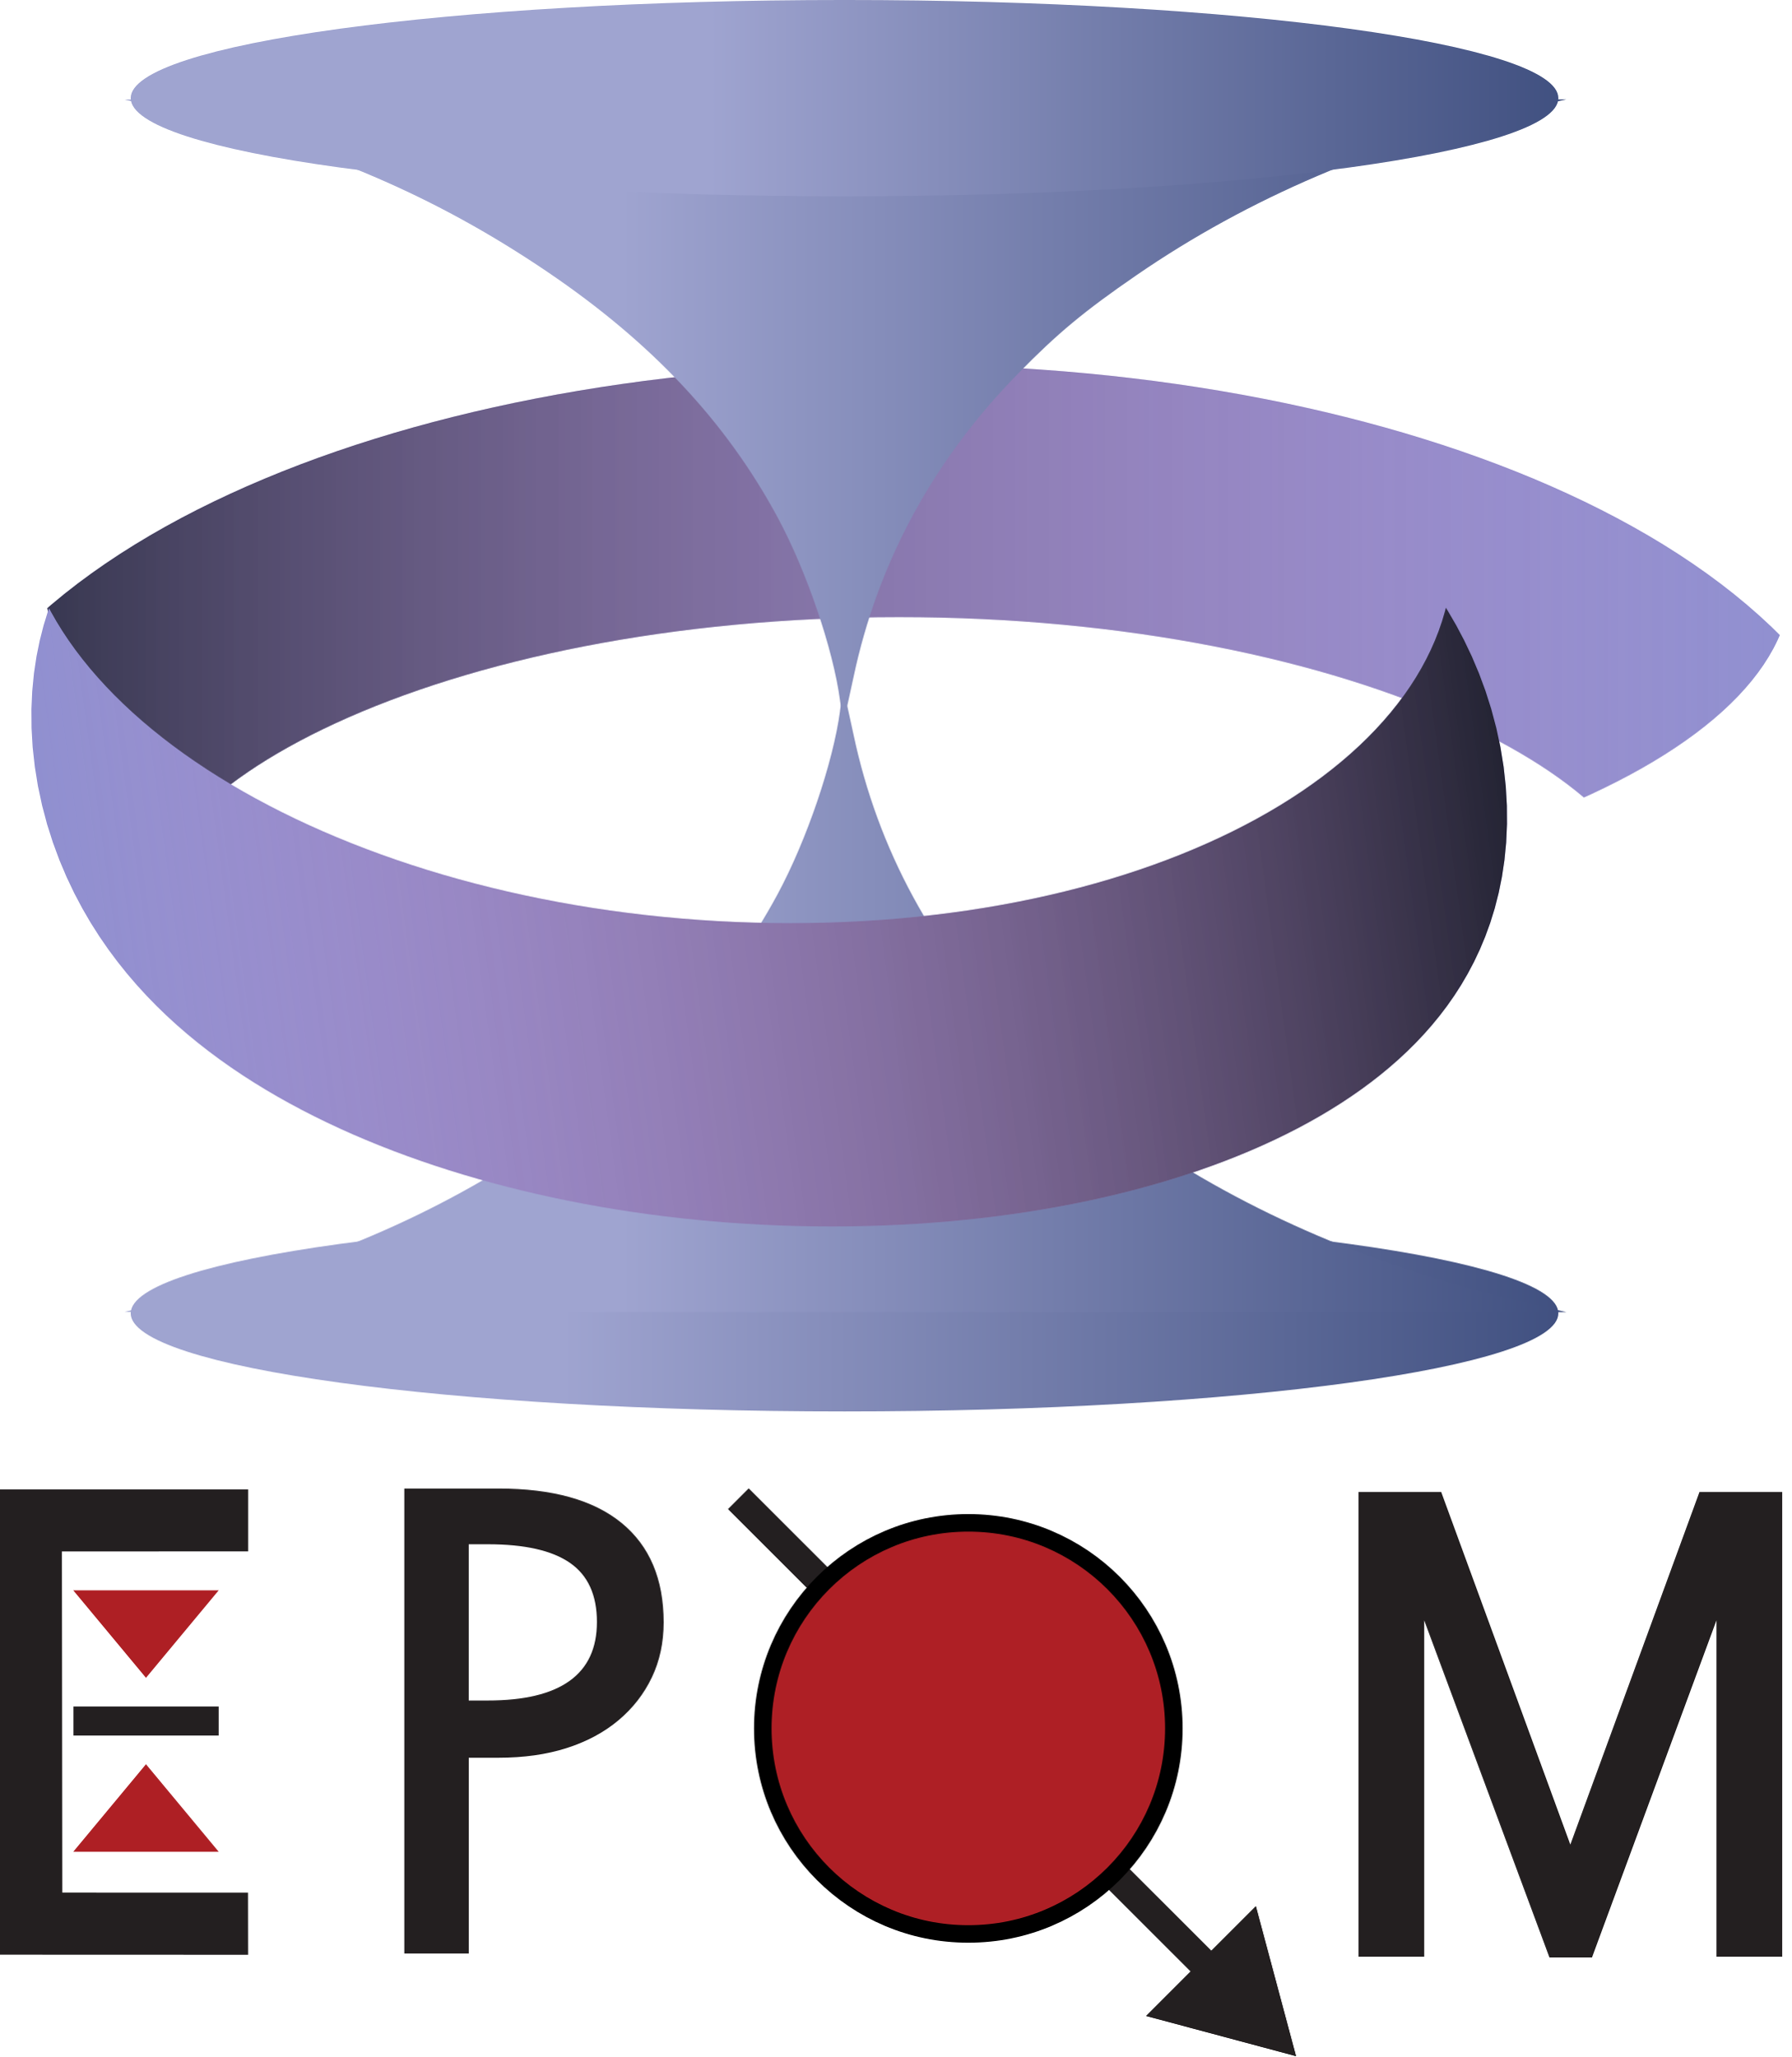
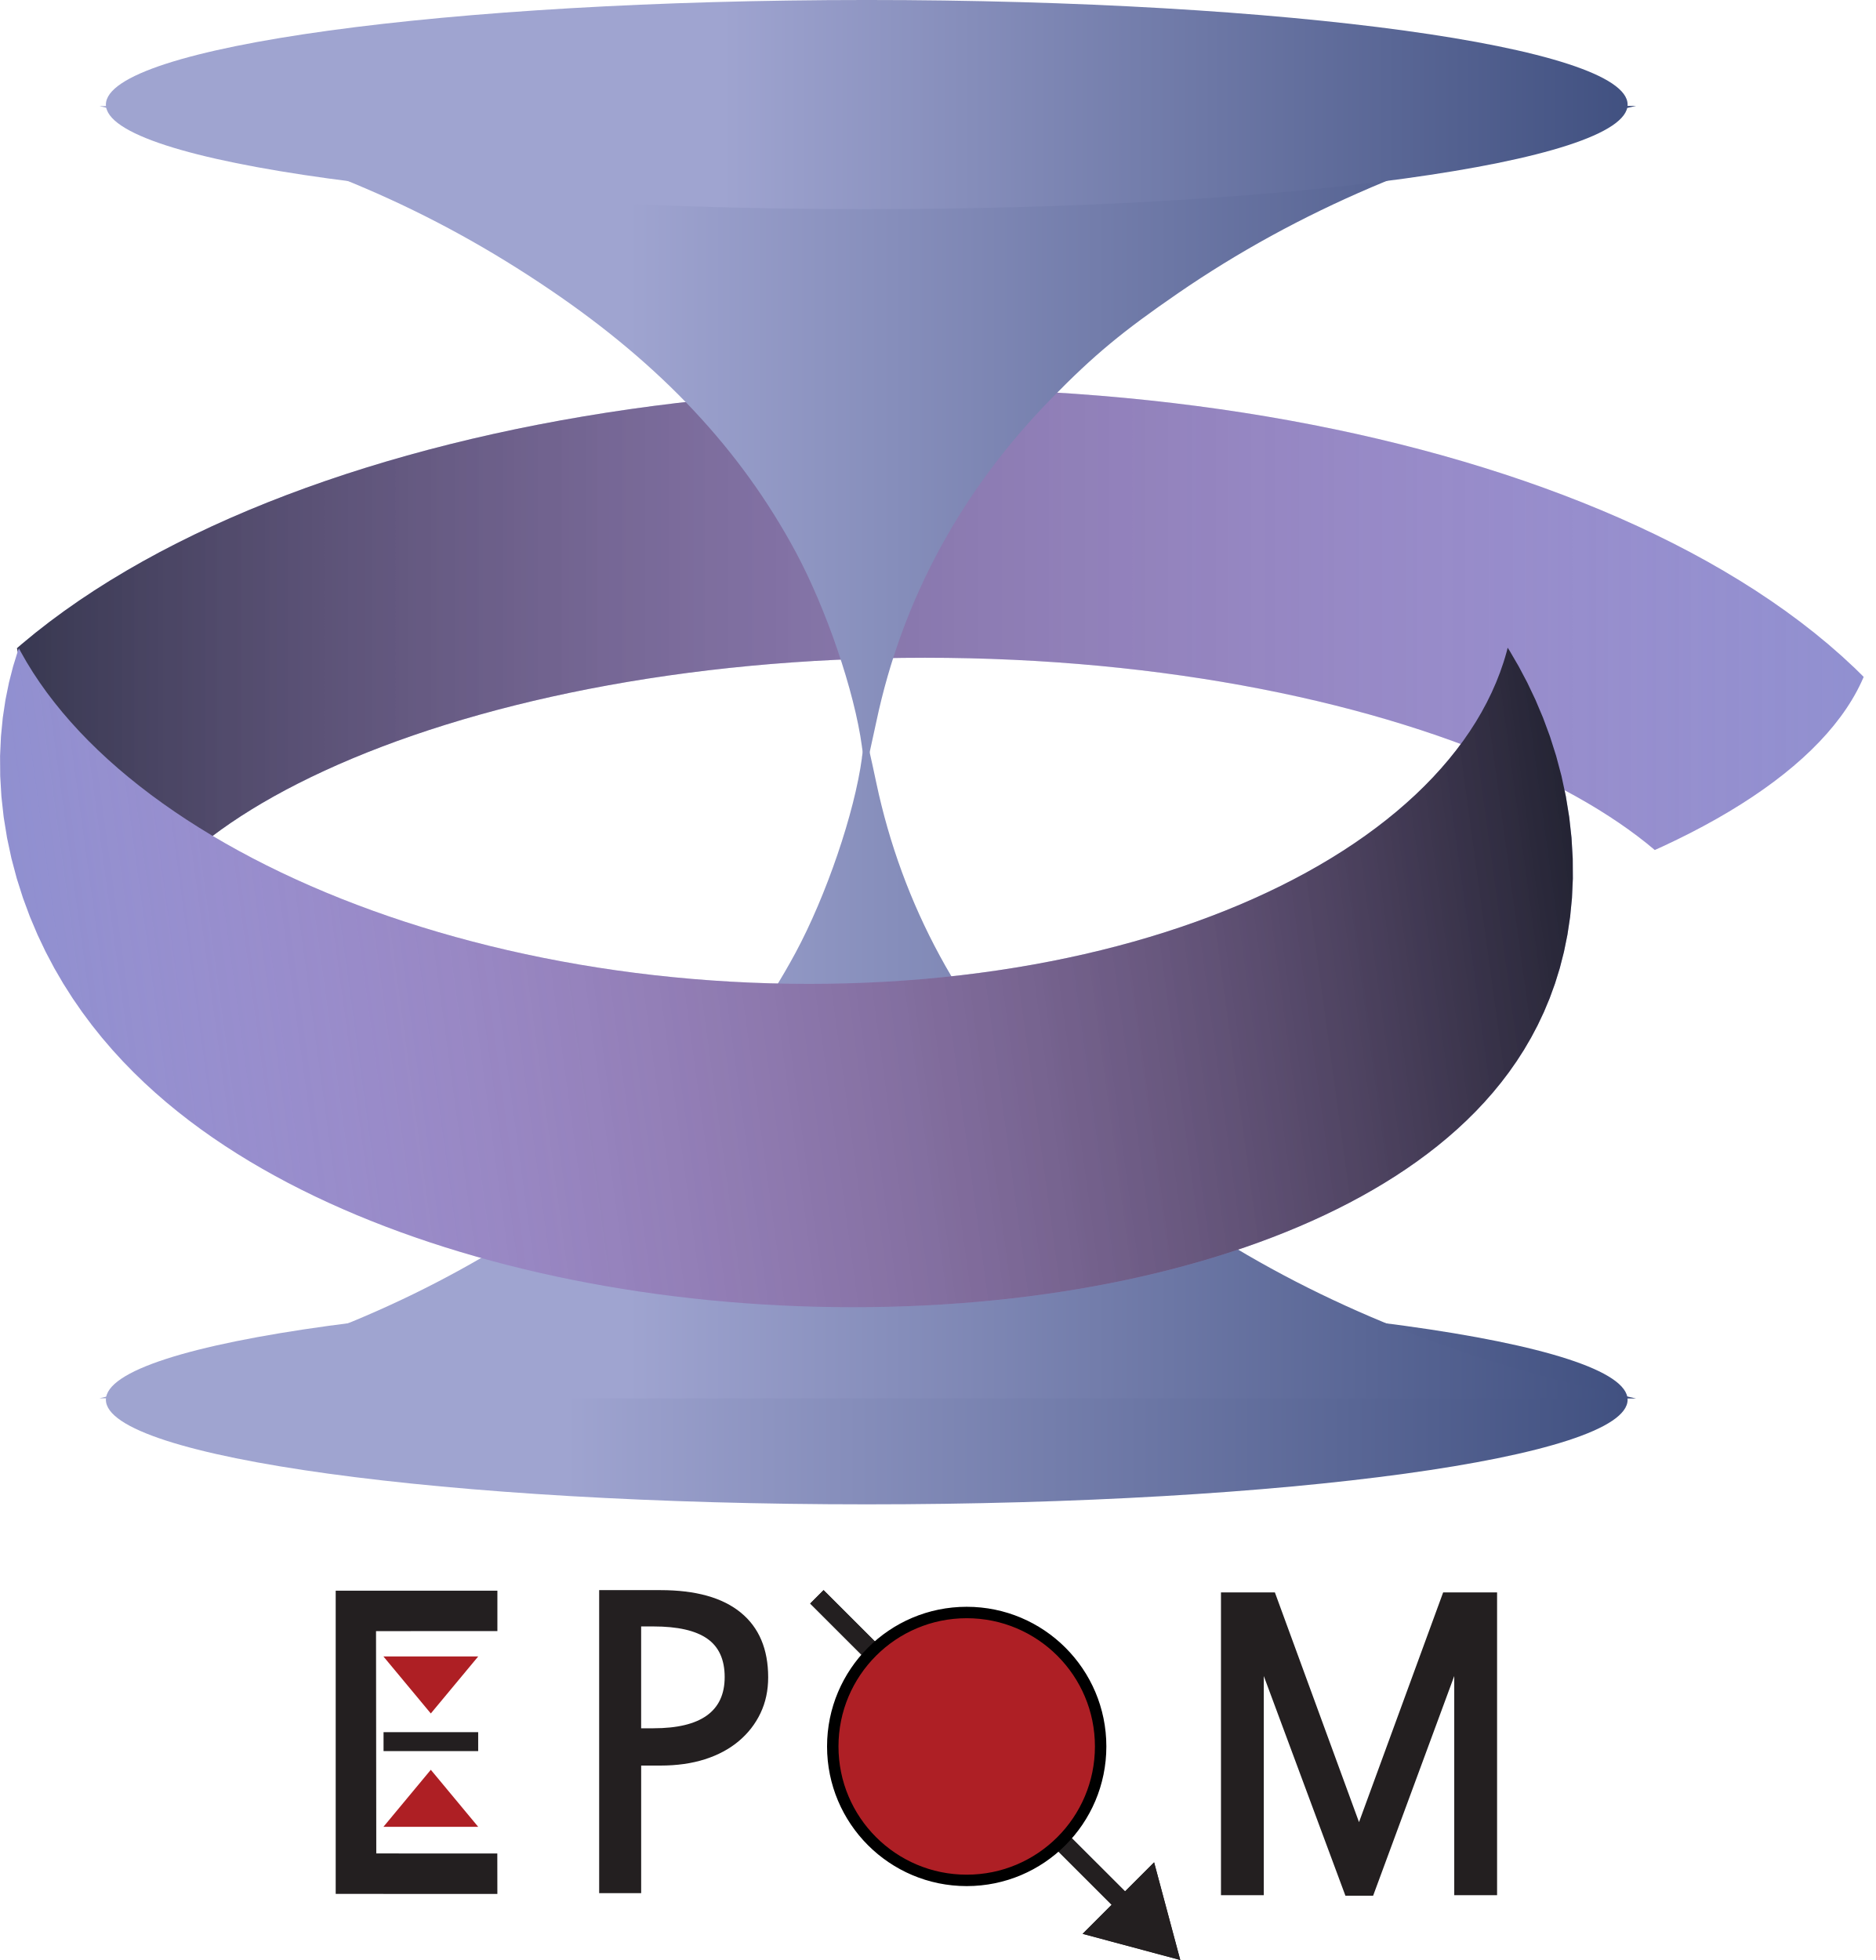
- <svg xmlns="http://www.w3.org/2000/svg" xmlns:xlink="http://www.w3.org/1999/xlink" width="35.472mm" height="40.714mm" viewBox="0 0 35.472 40.714" version="1.1" id="svg78346" xml:space="preserve">
+ <svg xmlns="http://www.w3.org/2000/svg" xmlns:xlink="http://www.w3.org/1999/xlink" width="34.851mm" height="36.413mm" viewBox="0 0 34.851 36.413" version="1.1" id="svg78346" xml:space="preserve">
  <defs id="defs78343">
    <linearGradient id="linearGradient5">
      <stop style="stop-color:#9fa4d0;stop-opacity:1;" offset="0.344" id="stop4" />
      <stop style="stop-color:#405080;stop-opacity:1;" offset="1" id="stop5" />
    </linearGradient>
    <linearGradient id="linearGradient2">
      <stop style="stop-color:#9fa4d0;stop-opacity:1;" offset="0.406" id="stop1" />
      <stop style="stop-color:#405080;stop-opacity:1;" offset="1" id="stop2" />
    </linearGradient>
    <linearGradient id="linearGradient120">
      <stop style="stop-color:#ff90d0;stop-opacity:0;" offset="0" id="stop121" />
      <stop style="stop-color:#000000;stop-opacity:0.752;" offset="1" id="stop120" />
    </linearGradient>
    <linearGradient id="linearGradient115">
      <stop style="stop-color:#000000;stop-opacity:0.614;" offset="0" id="stop115" />
      <stop style="stop-color:#ff90d0;stop-opacity:0;" offset="1" id="stop116" />
    </linearGradient>
    <linearGradient id="linearGradient10">
      <stop style="stop-color:#9fa4d0;stop-opacity:1;" offset="0.344" id="stop10" />
      <stop style="stop-color:#405080;stop-opacity:1;" offset="1" id="stop11" />
    </linearGradient>
    <linearGradient id="linearGradient8">
      <stop style="stop-color:#9fa4d0;stop-opacity:1;" offset="0.304" id="stop8" />
      <stop style="stop-color:#405080;stop-opacity:1;" offset="1" id="stop9" />
    </linearGradient>
    <clipPath clipPathUnits="userSpaceOnUse" id="clipPath78421">
      <rect style="opacity:1;fill:none;fill-opacity:1;stroke:#000000;stroke-width:0.908;stroke-dasharray:none;stroke-dashoffset:0;stroke-opacity:1" id="rect78423" width="63.282" height="32.67" x="83.328" y="90.042" />
    </clipPath>
    <clipPath clipPathUnits="userSpaceOnUse" id="clipPath2827">
      <rect style="opacity:1;fill:none;fill-opacity:1;stroke:#505050;stroke-width:0.967;stroke-dasharray:none;stroke-opacity:1" id="rect2829" width="38.765" height="34.169" x="96.461" y="88.725" />
    </clipPath>
    <linearGradient xlink:href="#linearGradient2" id="linearGradient9" x1="132.883" y1="78.349" x2="153.547" y2="78.349" gradientUnits="userSpaceOnUse" gradientTransform="matrix(1.383252,0,0,1.001106,71.28313,-11.53542)" />
    <linearGradient xlink:href="#linearGradient5" id="linearGradient11" x1="140.053" y1="-15.917" x2="213.468" y2="-15.917" gradientUnits="userSpaceOnUse" gradientTransform="matrix(0.3889124,0,0,0.2644303,200.6613,77.27055)" />
    <linearGradient xlink:href="#linearGradient10" id="linearGradient16" gradientUnits="userSpaceOnUse" x1="140.053" y1="-15.917" x2="213.468" y2="-15.917" gradientTransform="matrix(0.3889124,0,0,-0.2644303,200.6613,80.59183)" />
    <linearGradient xlink:href="#linearGradient8" id="linearGradient17" gradientUnits="userSpaceOnUse" gradientTransform="matrix(1.383252,0,0,1.001106,71.28314,-169.3978)" x1="132.883" y1="78.349" x2="153.547" y2="78.349" />
    <clipPath clipPathUnits="userSpaceOnUse" id="clipPath50">
      <rect style="fill:none;stroke:#54487d;stroke-width:0.108;stroke-dasharray:none;stroke-opacity:1" id="rect50" width="43.915" height="17.744" x="150.093" y="142.863" />
    </clipPath>
    <clipPath clipPathUnits="userSpaceOnUse" id="clipPath51">
      <rect style="fill:none;stroke:#54487d;stroke-width:0.108;stroke-dasharray:none;stroke-opacity:1" id="rect51" width="43.915" height="17.744" x="150.344" y="108.007" />
    </clipPath>
    <clipPath clipPathUnits="userSpaceOnUse" id="clipPath52">
      <rect style="fill:none;stroke:#54487d;stroke-width:0.2;stroke-dasharray:none;stroke-opacity:1" id="rect53" width="45.271" height="13.987" x="146.579" y="142.08" />
    </clipPath>
    <clipPath clipPathUnits="userSpaceOnUse" id="clipPath55">
      <rect style="fill:none;stroke:#54487d;stroke-width:0.1;stroke-dasharray:none;stroke-opacity:1" id="rect55" width="34.674" height="16.359" x="156.968" y="109.477" />
    </clipPath>
    <clipPath clipPathUnits="userSpaceOnUse" id="clipPath52-7">
      <rect style="fill:none;stroke:#54487d;stroke-width:0.2;stroke-dasharray:none;stroke-opacity:1" id="rect53-5" width="45.271" height="13.987" x="146.579" y="142.08" />
    </clipPath>
    <clipPath clipPathUnits="userSpaceOnUse" id="clipPath50-2">
      <rect style="fill:none;stroke:#54487d;stroke-width:0.108;stroke-dasharray:none;stroke-opacity:1" id="rect50-2" width="43.915" height="17.744" x="150.093" y="142.863" />
    </clipPath>
    <clipPath clipPathUnits="userSpaceOnUse" id="clipPath52-9">
      <rect style="fill:none;stroke:#54487d;stroke-width:0.2;stroke-dasharray:none;stroke-opacity:1" id="rect53-7" width="45.271" height="13.987" x="146.579" y="142.08" />
    </clipPath>
    <clipPath clipPathUnits="userSpaceOnUse" id="clipPath62">
      <rect style="fill:none;stroke:#54487d;stroke-width:0.2;stroke-dasharray:none;stroke-opacity:1" id="rect63" width="44.294" height="17.501" x="153.532" y="112.694" />
    </clipPath>
    <clipPath clipPathUnits="userSpaceOnUse" id="clipPath63">
      <rect style="fill:none;stroke:#54487d;stroke-width:0.2;stroke-dasharray:none;stroke-opacity:1" id="rect64" width="44.294" height="17.501" x="153.532" y="112.694" />
    </clipPath>
    <clipPath clipPathUnits="userSpaceOnUse" id="clipPath65">
      <rect style="fill:none;stroke:#54487d;stroke-width:0.102;stroke-dasharray:none;stroke-opacity:1" id="rect66" width="37.46" height="13.742" x="154.324" y="133.877" transform="matrix(0.9996307,0.02717521,0.1599049,0.9871324,0,0)" />
    </clipPath>
    <clipPath clipPathUnits="userSpaceOnUse" id="clipPath70">
      <rect style="fill:none;stroke:#000000;stroke-width:0.105;stroke-dasharray:none;stroke-opacity:1" id="rect70" width="34.71" height="13.38" x="158.832" y="87.69" transform="matrix(0.9945025,0.1047129,-0.129014,0.9916428,0,0)" />
    </clipPath>
    <clipPath clipPathUnits="userSpaceOnUse" id="clipPath71">
      <rect style="fill:none;stroke:#000000;stroke-width:0.078;stroke-dasharray:none;stroke-opacity:1" id="rect72" width="26.192" height="3.522" x="148.907" y="117.716" />
    </clipPath>
    <clipPath clipPathUnits="userSpaceOnUse" id="clipPath73">
      <rect style="fill:none;stroke:#000000;stroke-width:0.1;stroke-dasharray:none;stroke-opacity:1" id="rect74" width="32.09" height="8.711" x="152.735" y="104.476" transform="matrix(0.99847,-0.05529568,0.04117263,0.999152,0,0)" />
    </clipPath>
    <clipPath clipPathUnits="userSpaceOnUse" id="clipPath75">
      <rect style="fill:none;stroke:#000000;stroke-width:0.102;stroke-dasharray:none;stroke-opacity:1" id="rect76" width="36.1" height="8.156" x="131.779" y="136.052" transform="matrix(0.9869562,-0.1609892,0.1727181,0.9849713,0,0)" />
    </clipPath>
    <clipPath clipPathUnits="userSpaceOnUse" id="clipPath84">
      <rect style="fill:none;fill-opacity:1;stroke:#000000;stroke-width:0.1;stroke-dasharray:none;stroke-opacity:1" id="rect85" width="83.987" height="28.219" x="204.911" y="94.817" />
    </clipPath>
    <clipPath clipPathUnits="userSpaceOnUse" id="clipPath85">
      <rect style="fill:none;fill-opacity:1;stroke:#000000;stroke-width:0.1;stroke-dasharray:none;stroke-opacity:1" id="rect86" width="83.987" height="28.219" x="204.911" y="94.817" />
    </clipPath>
    <clipPath clipPathUnits="userSpaceOnUse" id="clipPath85-4">
      <rect style="fill:none;fill-opacity:1;stroke:#000000;stroke-width:0.1;stroke-dasharray:none;stroke-opacity:1" id="rect86-7" width="83.987" height="28.219" x="204.911" y="94.817" />
    </clipPath>
    <clipPath clipPathUnits="userSpaceOnUse" id="clipPath84-8">
      <rect style="fill:none;fill-opacity:1;stroke:#000000;stroke-width:0.1;stroke-dasharray:none;stroke-opacity:1" id="rect85-4" width="83.987" height="28.219" x="204.911" y="94.817" />
    </clipPath>
    <clipPath clipPathUnits="userSpaceOnUse" id="clipPath93">
      <rect style="opacity:0.609;fill:none;fill-opacity:1;stroke:#000000;stroke-width:0.115;stroke-dasharray:none;stroke-dashoffset:0;stroke-opacity:1" id="rect94" width="36.932" height="8.844" x="220.247" y="63.976" />
    </clipPath>
    <clipPath clipPathUnits="userSpaceOnUse" id="clipPath99">
      <rect style="opacity:0.557;fill:none;fill-opacity:1;stroke:#000000;stroke-width:0.094;stroke-dasharray:none;stroke-dashoffset:0;stroke-opacity:1" id="rect99" width="25.449" height="8.268" x="205.41" y="100.857" />
    </clipPath>
    <clipPath clipPathUnits="userSpaceOnUse" id="clipPath99-2">
      <rect style="opacity:0.557;fill:none;fill-opacity:1;stroke:#000000;stroke-width:0.094;stroke-dasharray:none;stroke-dashoffset:0;stroke-opacity:1" id="rect99-0" width="25.449" height="8.268" x="205.41" y="100.857" />
    </clipPath>
    <clipPath clipPathUnits="userSpaceOnUse" id="clipPath102">
      <rect style="opacity:0.55;fill:none;fill-opacity:1;stroke:#303030;stroke-width:0.096;stroke-dasharray:none;stroke-dashoffset:0;stroke-opacity:1" id="rect103" width="13.054" height="10.627" x="255.592" y="86.807" />
    </clipPath>
    <clipPath clipPathUnits="userSpaceOnUse" id="clipPath105">
      <rect style="opacity:0.55;fill:none;fill-opacity:1;stroke:#303030;stroke-width:0.141;stroke-dasharray:none;stroke-dashoffset:0;stroke-opacity:1" id="rect105" width="25.003" height="7.538" x="254.584" y="84.895" />
    </clipPath>
    <clipPath clipPathUnits="userSpaceOnUse" id="clipPath110">
      <rect style="opacity:1;fill:none;fill-opacity:1;stroke:#5290d0;stroke-width:0.088;stroke-dasharray:none;stroke-dashoffset:0;stroke-opacity:1" id="rect111" width="25.173" height="7.981" x="263.311" y="55.439" />
    </clipPath>
    <clipPath clipPathUnits="userSpaceOnUse" id="clipPath113">
      <ellipse style="fill:none;fill-opacity:1;stroke:#178000;stroke-width:0.258;stroke-dasharray:none;stroke-dashoffset:0;stroke-opacity:1" id="ellipse113" cx="229.943" cy="61.849" rx="17.296" ry="6.631" />
    </clipPath>
    <clipPath clipPathUnits="userSpaceOnUse" id="clipPath114">
      <ellipse style="display:none;fill:none;fill-opacity:1;stroke:#178000;stroke-width:0.258;stroke-dasharray:none;stroke-dashoffset:0;stroke-opacity:1" id="ellipse114" cx="229.938" cy="61.569" rx="17.296" ry="6.631" />
    </clipPath>
    <linearGradient xlink:href="#linearGradient115" id="linearGradient116" x1="212.647" y1="63.023" x2="247.239" y2="63.023" gradientUnits="userSpaceOnUse" />
    <clipPath clipPathUnits="userSpaceOnUse" id="clipPath114-6">
      <ellipse style="display:none;fill:none;fill-opacity:1;stroke:#178000;stroke-width:0.258;stroke-dasharray:none;stroke-dashoffset:0;stroke-opacity:1" id="ellipse114-5" cx="229.938" cy="61.569" rx="17.296" ry="6.631" />
      <path id="lpe_path-effect114-6" style="fill:none;fill-opacity:1;stroke:#178000;stroke-width:0.258;stroke-dasharray:none;stroke-dashoffset:0;stroke-opacity:1" class="powerclip" d="m 207.186,53.046 h 45.515 v 25.153 h -45.515 z m 40.048,8.523 a 17.296,6.631 0 0 0 -17.296,-6.631 17.296,6.631 0 0 0 -17.296,6.631 17.296,6.631 0 0 0 17.296,6.631 17.296,6.631 0 0 0 17.296,-6.631 z" />
    </clipPath>
    <clipPath clipPathUnits="userSpaceOnUse" id="clipath_lpe_path-effect114-9">
      <path id="lpe_path-effect114-9" style="fill:none;fill-opacity:1;stroke:#178000;stroke-width:0.258;stroke-dasharray:none;stroke-dashoffset:0;stroke-opacity:1" class="powerclip" d="m 207.186,53.046 h 45.515 v 25.153 h -45.515 z m 40.048,8.523 a 17.296,6.631 0 0 0 -17.296,-6.631 17.296,6.631 0 0 0 -17.296,6.631 17.296,6.631 0 0 0 17.296,6.631 17.296,6.631 0 0 0 17.296,-6.631 z" />
    </clipPath>
    <clipPath clipPathUnits="userSpaceOnUse" id="clipath_lpe_path-effect120">
      <ellipse style="display:none;fill:none;fill-opacity:1;stroke:#178000;stroke-width:0.258;stroke-dasharray:none;stroke-dashoffset:0;stroke-opacity:1" id="ellipse120" cx="229.938" cy="61.569" rx="17.296" ry="6.631" />
    </clipPath>
    <clipPath clipPathUnits="userSpaceOnUse" id="clipPath114-7">
      <ellipse style="display:none;fill:none;fill-opacity:1;stroke:#178000;stroke-width:0.258;stroke-dasharray:none;stroke-dashoffset:0;stroke-opacity:1" id="ellipse114-4" cx="229.938" cy="61.569" rx="17.296" ry="6.631" />
      <path id="lpe_path-effect114-5" style="fill:none;fill-opacity:1;stroke:#178000;stroke-width:0.258;stroke-dasharray:none;stroke-dashoffset:0;stroke-opacity:1" class="powerclip" d="m 207.186,53.046 h 45.515 v 25.153 h -45.515 z m 40.048,8.523 a 17.296,6.631 0 0 0 -17.296,-6.631 17.296,6.631 0 0 0 -17.296,6.631 17.296,6.631 0 0 0 17.296,6.631 17.296,6.631 0 0 0 17.296,-6.631 z" />
    </clipPath>
    <clipPath clipPathUnits="userSpaceOnUse" id="clipath_lpe_path-effect120-4">
      <ellipse style="display:none;fill:none;fill-opacity:1;stroke:#178000;stroke-width:0.258;stroke-dasharray:none;stroke-dashoffset:0;stroke-opacity:1" id="ellipse120-4" cx="229.938" cy="61.569" rx="17.296" ry="6.631" />
      <path id="lpe_path-effect120-3" style="fill:none;fill-opacity:1;stroke:#178000;stroke-width:0.258;stroke-dasharray:none;stroke-dashoffset:0;stroke-opacity:1" class="powerclip" d="m 207.186,53.046 h 45.515 v 25.153 h -45.515 z m 40.048,8.523 a 17.296,6.631 0 0 0 -17.296,-6.631 17.296,6.631 0 0 0 -17.296,6.631 17.296,6.631 0 0 0 17.296,6.631 17.296,6.631 0 0 0 17.296,-6.631 z" />
    </clipPath>
    <clipPath clipPathUnits="userSpaceOnUse" id="clipath_lpe_path-effect114-2">
      <ellipse style="display:none;fill:none;fill-opacity:1;stroke:#178000;stroke-width:0.258;stroke-dasharray:none;stroke-dashoffset:0;stroke-opacity:1" id="ellipse121" cx="229.938" cy="61.569" rx="17.296" ry="6.631" />
    </clipPath>
    <clipPath clipPathUnits="userSpaceOnUse" id="clipath_lpe_path-effect120-0">
      <ellipse style="display:none;fill:none;fill-opacity:1;stroke:#178000;stroke-width:0.258;stroke-dasharray:none;stroke-dashoffset:0;stroke-opacity:1" id="ellipse122" cx="229.938" cy="61.569" rx="17.296" ry="6.631" />
    </clipPath>
    <clipPath clipPathUnits="userSpaceOnUse" id="clipPath114-75">
      <ellipse style="display:none;fill:none;fill-opacity:1;stroke:#178000;stroke-width:0.258;stroke-dasharray:none;stroke-dashoffset:0;stroke-opacity:1" id="ellipse114-3" cx="229.938" cy="61.569" rx="17.296" ry="6.631" />
      <path id="lpe_path-effect114-56" style="fill:none;fill-opacity:1;stroke:#178000;stroke-width:0.258;stroke-dasharray:none;stroke-dashoffset:0;stroke-opacity:1" class="powerclip" d="m 207.186,53.046 h 45.515 v 25.153 h -45.515 z m 40.048,8.523 a 17.296,6.631 0 0 0 -17.296,-6.631 17.296,6.631 0 0 0 -17.296,6.631 17.296,6.631 0 0 0 17.296,6.631 17.296,6.631 0 0 0 17.296,-6.631 z" />
    </clipPath>
    <linearGradient xlink:href="#linearGradient120" id="linearGradient121-1" x1="212.186" y1="65.623" x2="247.7" y2="65.623" gradientUnits="userSpaceOnUse" />
    <clipPath clipPathUnits="userSpaceOnUse" id="clipath_lpe_path-effect120-09">
      <ellipse style="display:none;fill:none;fill-opacity:1;stroke:#178000;stroke-width:0.258;stroke-dasharray:none;stroke-dashoffset:0;stroke-opacity:1" id="ellipse120-3" cx="229.938" cy="61.569" rx="17.296" ry="6.631" />
      <path id="lpe_path-effect120-6" style="fill:none;fill-opacity:1;stroke:#178000;stroke-width:0.258;stroke-dasharray:none;stroke-dashoffset:0;stroke-opacity:1" class="powerclip" d="m 207.186,53.046 h 45.515 v 25.153 h -45.515 z m 40.048,8.523 a 17.296,6.631 0 0 0 -17.296,-6.631 17.296,6.631 0 0 0 -17.296,6.631 17.296,6.631 0 0 0 17.296,6.631 17.296,6.631 0 0 0 17.296,-6.631 z" />
    </clipPath>
    <clipPath clipPathUnits="userSpaceOnUse" id="clipath_lpe_path-effect114-29">
      <ellipse style="display:none;fill:none;fill-opacity:1;stroke:#178000;stroke-width:0.258;stroke-dasharray:none;stroke-dashoffset:0;stroke-opacity:1" id="ellipse1" cx="229.938" cy="61.569" rx="17.296" ry="6.631" d="m 247.234,61.569 a 17.296,6.631 0 0 1 -17.296,6.631 17.296,6.631 0 0 1 -17.296,-6.631 17.296,6.631 0 0 1 17.296,-6.631 17.296,6.631 0 0 1 17.296,6.631 z" />
      <path id="lpe_path-effect114-29" style="fill:none;fill-opacity:1;stroke:#178000;stroke-width:0.258;stroke-dasharray:none;stroke-dashoffset:0;stroke-opacity:1" class="powerclip" d="m 207.186,53.046 h 45.515 v 25.153 h -45.515 z m 40.048,8.523 a 17.296,6.631 0 0 0 -17.296,-6.631 17.296,6.631 0 0 0 -17.296,6.631 17.296,6.631 0 0 0 17.296,6.631 17.296,6.631 0 0 0 17.296,-6.631 z" />
    </clipPath>
    <clipPath clipPathUnits="userSpaceOnUse" id="clipath_lpe_path-effect120-06">
      <ellipse style="display:none;fill:none;fill-opacity:1;stroke:#178000;stroke-width:0.258;stroke-dasharray:none;stroke-dashoffset:0;stroke-opacity:1" id="ellipse2" cx="229.938" cy="61.569" rx="17.296" ry="6.631" d="m 247.234,61.569 a 17.296,6.631 0 0 1 -17.296,6.631 17.296,6.631 0 0 1 -17.296,-6.631 17.296,6.631 0 0 1 17.296,-6.631 17.296,6.631 0 0 1 17.296,6.631 z" />
      <path id="lpe_path-effect120-06" style="fill:none;fill-opacity:1;stroke:#178000;stroke-width:0.258;stroke-dasharray:none;stroke-dashoffset:0;stroke-opacity:1" class="powerclip" d="m 207.186,53.046 h 45.515 v 25.153 h -45.515 z m 40.048,8.523 a 17.296,6.631 0 0 0 -17.296,-6.631 17.296,6.631 0 0 0 -17.296,6.631 17.296,6.631 0 0 0 17.296,6.631 17.296,6.631 0 0 0 17.296,-6.631 z" />
    </clipPath>
  </defs>
-   <g id="layer1" transform="translate(-252.6609,-64.95716)">
+   <g id="layer1" transform="translate(-253.2815,-64.95716)">
    <ellipse style="fill:url(#linearGradient17);fill-opacity:1;stroke:none;stroke-width:0.264;stroke-linejoin:bevel;stroke-dasharray:none;paint-order:markers stroke fill" id="path7-6" cx="269.385" cy="-90.962" rx="14.136" ry="1.943" transform="scale(1,-1)" />
    <path style="fill:url(#linearGradient16);fill-opacity:1;stroke:none;stroke-width:0.025;stroke-linejoin:bevel;stroke-dasharray:none;stroke-opacity:1;paint-order:markers stroke fill" d="m 269.296,79.034 c -0.137,1.022 -0.663,2.565 -1.238,3.631 -1.018,1.887 -2.487,3.454 -4.55,4.853 -2.212,1.501 -4.483,2.475 -7.436,3.189 l -0.944,0.228 14.276,0.002 14.276,0.002 -0.787,-0.181 c -2.944,-0.679 -5.509,-1.775 -7.726,-3.3 -1.039,-0.715 -1.556,-1.144 -2.341,-1.944 -1.685,-1.717 -2.783,-3.742 -3.264,-6.016 -0.09,-0.427 -0.175,-0.8 -0.188,-0.829 -0.013,-0.029 -0.049,0.136 -0.08,0.367 z" id="path5-9" />
    <ellipse style="fill:none;fill-opacity:1;stroke:#9090d0;stroke-width:5;stroke-dasharray:none;stroke-dashoffset:0;stroke-opacity:1" id="ellipse111" ry="7.948" rx="17.253" cy="68.014" cx="229.572" clip-path="url(#clipPath113)" transform="translate(40.89332,14.61083)" />
    <ellipse style="fill:none;fill-opacity:1;stroke:url(#linearGradient116);stroke-width:5;stroke-dasharray:none;stroke-dashoffset:0;stroke-opacity:1" id="ellipse115" ry="7.948" rx="17.253" cy="68.014" cx="229.572" clip-path="url(#clipPath113)" transform="translate(40.89332,14.61083)" />
    <path style="fill:url(#linearGradient11);stroke:none;stroke-width:0.025;stroke-linejoin:bevel;stroke-dasharray:none;stroke-opacity:1;paint-order:markers stroke fill" d="m 269.296,78.829 c -0.137,-1.022 -0.663,-2.565 -1.238,-3.631 -1.018,-1.887 -2.487,-3.454 -4.55,-4.853 -2.212,-1.501 -4.483,-2.475 -7.435,-3.189 l -0.944,-0.228 14.276,-0.002 14.276,-0.002 -0.787,0.181 c -2.944,0.679 -5.509,1.775 -7.726,3.3 -1.039,0.715 -1.556,1.144 -2.341,1.944 -1.685,1.717 -2.783,3.742 -3.264,6.016 -0.09,0.426 -0.175,0.8 -0.188,0.829 -0.013,0.029 -0.049,-0.136 -0.08,-0.367 z" id="path5" />
    <ellipse style="fill:url(#linearGradient9);fill-opacity:1;stroke:none;stroke-width:0.264;stroke-linejoin:bevel;stroke-dasharray:none;paint-order:markers stroke fill" id="path7" cx="269.385" cy="66.9" rx="14.136" ry="1.943" />
-     <g id="g1" transform="matrix(0.2419108,0,0,0.2419108,133.3761,84.33733)">
+     <g id="g1" transform="matrix(0.1479021,0,0,0.1479021,186.5888,88.3272)">
      <g id="g8" transform="matrix(0.2645833,0,0,0.2645833,423.1645,-77.91784)">
-         <polygon class="st2" points="309.46,510.76 286.96,483.69 331.96,483.69 " id="polygon1" />
-         <polygon class="st2" points="309.46,537.49 331.96,564.57 286.96,564.57 " id="polygon2" />
+         <polygon class="st2" points="286.96,483.69 331.96,483.69 309.46,510.76 " id="polygon1" />
+         <polygon class="st2" points="331.96,564.57 286.96,564.57 309.46,537.49 " id="polygon2" />
        <path class="st1" d="m 495.94,452.2 26.24,26.22 c -2.27,1.97 -4.4,4.1 -6.35,6.37 l -26.25,-26.23 z" id="path2" />
        <path class="st1" d="m 618.92,615.37 13.79,-13.79 -27.15,-27.13 c 2.27,-1.97 4.39,-4.09 6.36,-6.36 l 27.15,27.13 13.79,-13.79 12.42,46.36 z" id="path3" />
        <g id="g7">
          <path class="st1" d="m 283.57,577.21 57.46,0.02 0.03,19.21 -76.76,-0.03 V 452.46 h 76.77 v 19.19 l -57.62,0.01 z" id="path4" />
-           <polygon class="st1" points="652.86,581.43 665.28,627.8 618.92,615.37 632.7,601.58 489.58,458.57 495.94,452.2 639.07,595.22 " id="polygon4" />
+           <polygon class="st1" points="495.94,452.2 639.07,595.22 652.86,581.43 665.28,627.8 618.92,615.37 632.7,601.58 489.58,458.57 " id="polygon4" />
          <g id="g6">
            <rect x="287.02" y="519.63" class="st1" width="44.93" height="8.99" id="rect4" />
            <path class="st1" d="m 418.48,452.2 c 16.74,0 29.45,3.55 38.13,10.65 8.68,7.1 13.02,17.35 13.02,30.76 0,6.22 -1.21,11.89 -3.64,16.99 -2.43,5.11 -5.87,9.54 -10.32,13.28 -4.46,3.75 -9.82,6.62 -16.07,8.62 -6.26,2 -13.3,2.99 -21.12,2.99 h -9.15 v 60.56 H 389.39 V 452.2 Z m -3.29,65.58 c 22.52,0 33.79,-8.1 33.79,-24.29 0,-8.34 -2.78,-14.43 -8.33,-18.28 -5.55,-3.85 -14.04,-5.77 -25.46,-5.77 h -5.87 v 48.35 h 5.87 z" id="path5-6" />
            <circle class="st10" cx="563.89" cy="526.41" r="63.59" id="circle5" />
            <path class="st1" d="M 795.36,597.03 V 492.98 L 756.85,597.27 H 743.69 L 704.94,492.98 V 597.03 H 684.61 V 453.27 h 25.59 l 39.95,109.08 39.95,-109.08 h 25.6 v 143.76 z" id="path6" />
          </g>
        </g>
      </g>
    </g>
    <g id="g9" transform="translate(-55.61095,6.151823)">
      <g id="g2" transform="translate(12.04258,-3.05314)">
        <path style="fill:none;fill-opacity:1;stroke:#9090d0;stroke-width:5;stroke-dasharray:none;stroke-dashoffset:0;stroke-opacity:1" id="path94-1-4-6" clip-path="url(#clipath_lpe_path-effect114-29)" d="m 245.2,65.623 a 15.257,5.076 0 0 1 -15.257,5.076 15.257,5.076 0 0 1 -15.257,-5.076 15.257,5.076 0 0 1 15.257,-5.076 15.257,5.076 0 0 1 15.257,5.076 z" transform="matrix(0.8190153,0,0.1637758,1.201552,112.3875,-1.808775)" />
        <path style="fill:none;fill-opacity:1;stroke:url(#linearGradient121-1);stroke-width:5;stroke-dasharray:none;stroke-dashoffset:0;stroke-opacity:1" id="path119-1" clip-path="url(#clipath_lpe_path-effect120-06)" d="m 245.2,65.623 a 15.257,5.076 0 0 1 -15.257,5.076 15.257,5.076 0 0 1 -15.257,-5.076 15.257,5.076 0 0 1 15.257,-5.076 15.257,5.076 0 0 1 15.257,5.076 z" transform="matrix(0.8190153,0,0.1637758,1.201552,112.3875,-1.808775)" />
      </g>
    </g>
  </g>
  <style type="text/css" id="style1">
	.st0{fill:#F0F1F1;}
	.st1{fill:#231F20;}
	.st2{fill:#AE1F24;}
	.st3{fill:none;stroke:#000000;stroke-width:19.424;stroke-miterlimit:10;}
	.st4{fill:none;stroke:#000000;stroke-width:5.424;stroke-miterlimit:10;}
	.st5{fill:#AE1F25;}
	.st6{filter:url(#Adobe_OpacityMaskFilter);}
	.st7{opacity:0.75;mask:url(#SVGID_1_);}
	.st8{fill:#BAA8A9;}
	.st9{fill:#AE1F25;stroke:#AE1F25;stroke-miterlimit:10;}
	.st10{fill:#AE1F25;stroke:#000000;stroke-width:5.424;stroke-miterlimit:10;}
	.st11{filter:url(#Adobe_OpacityMaskFilter_00000176764884439763507750000012176249100768184759_);}
	.st12{opacity:0.75;mask:url(#SVGID_00000048461406293515237680000001482704873857234823_);}
</style>
</svg>
